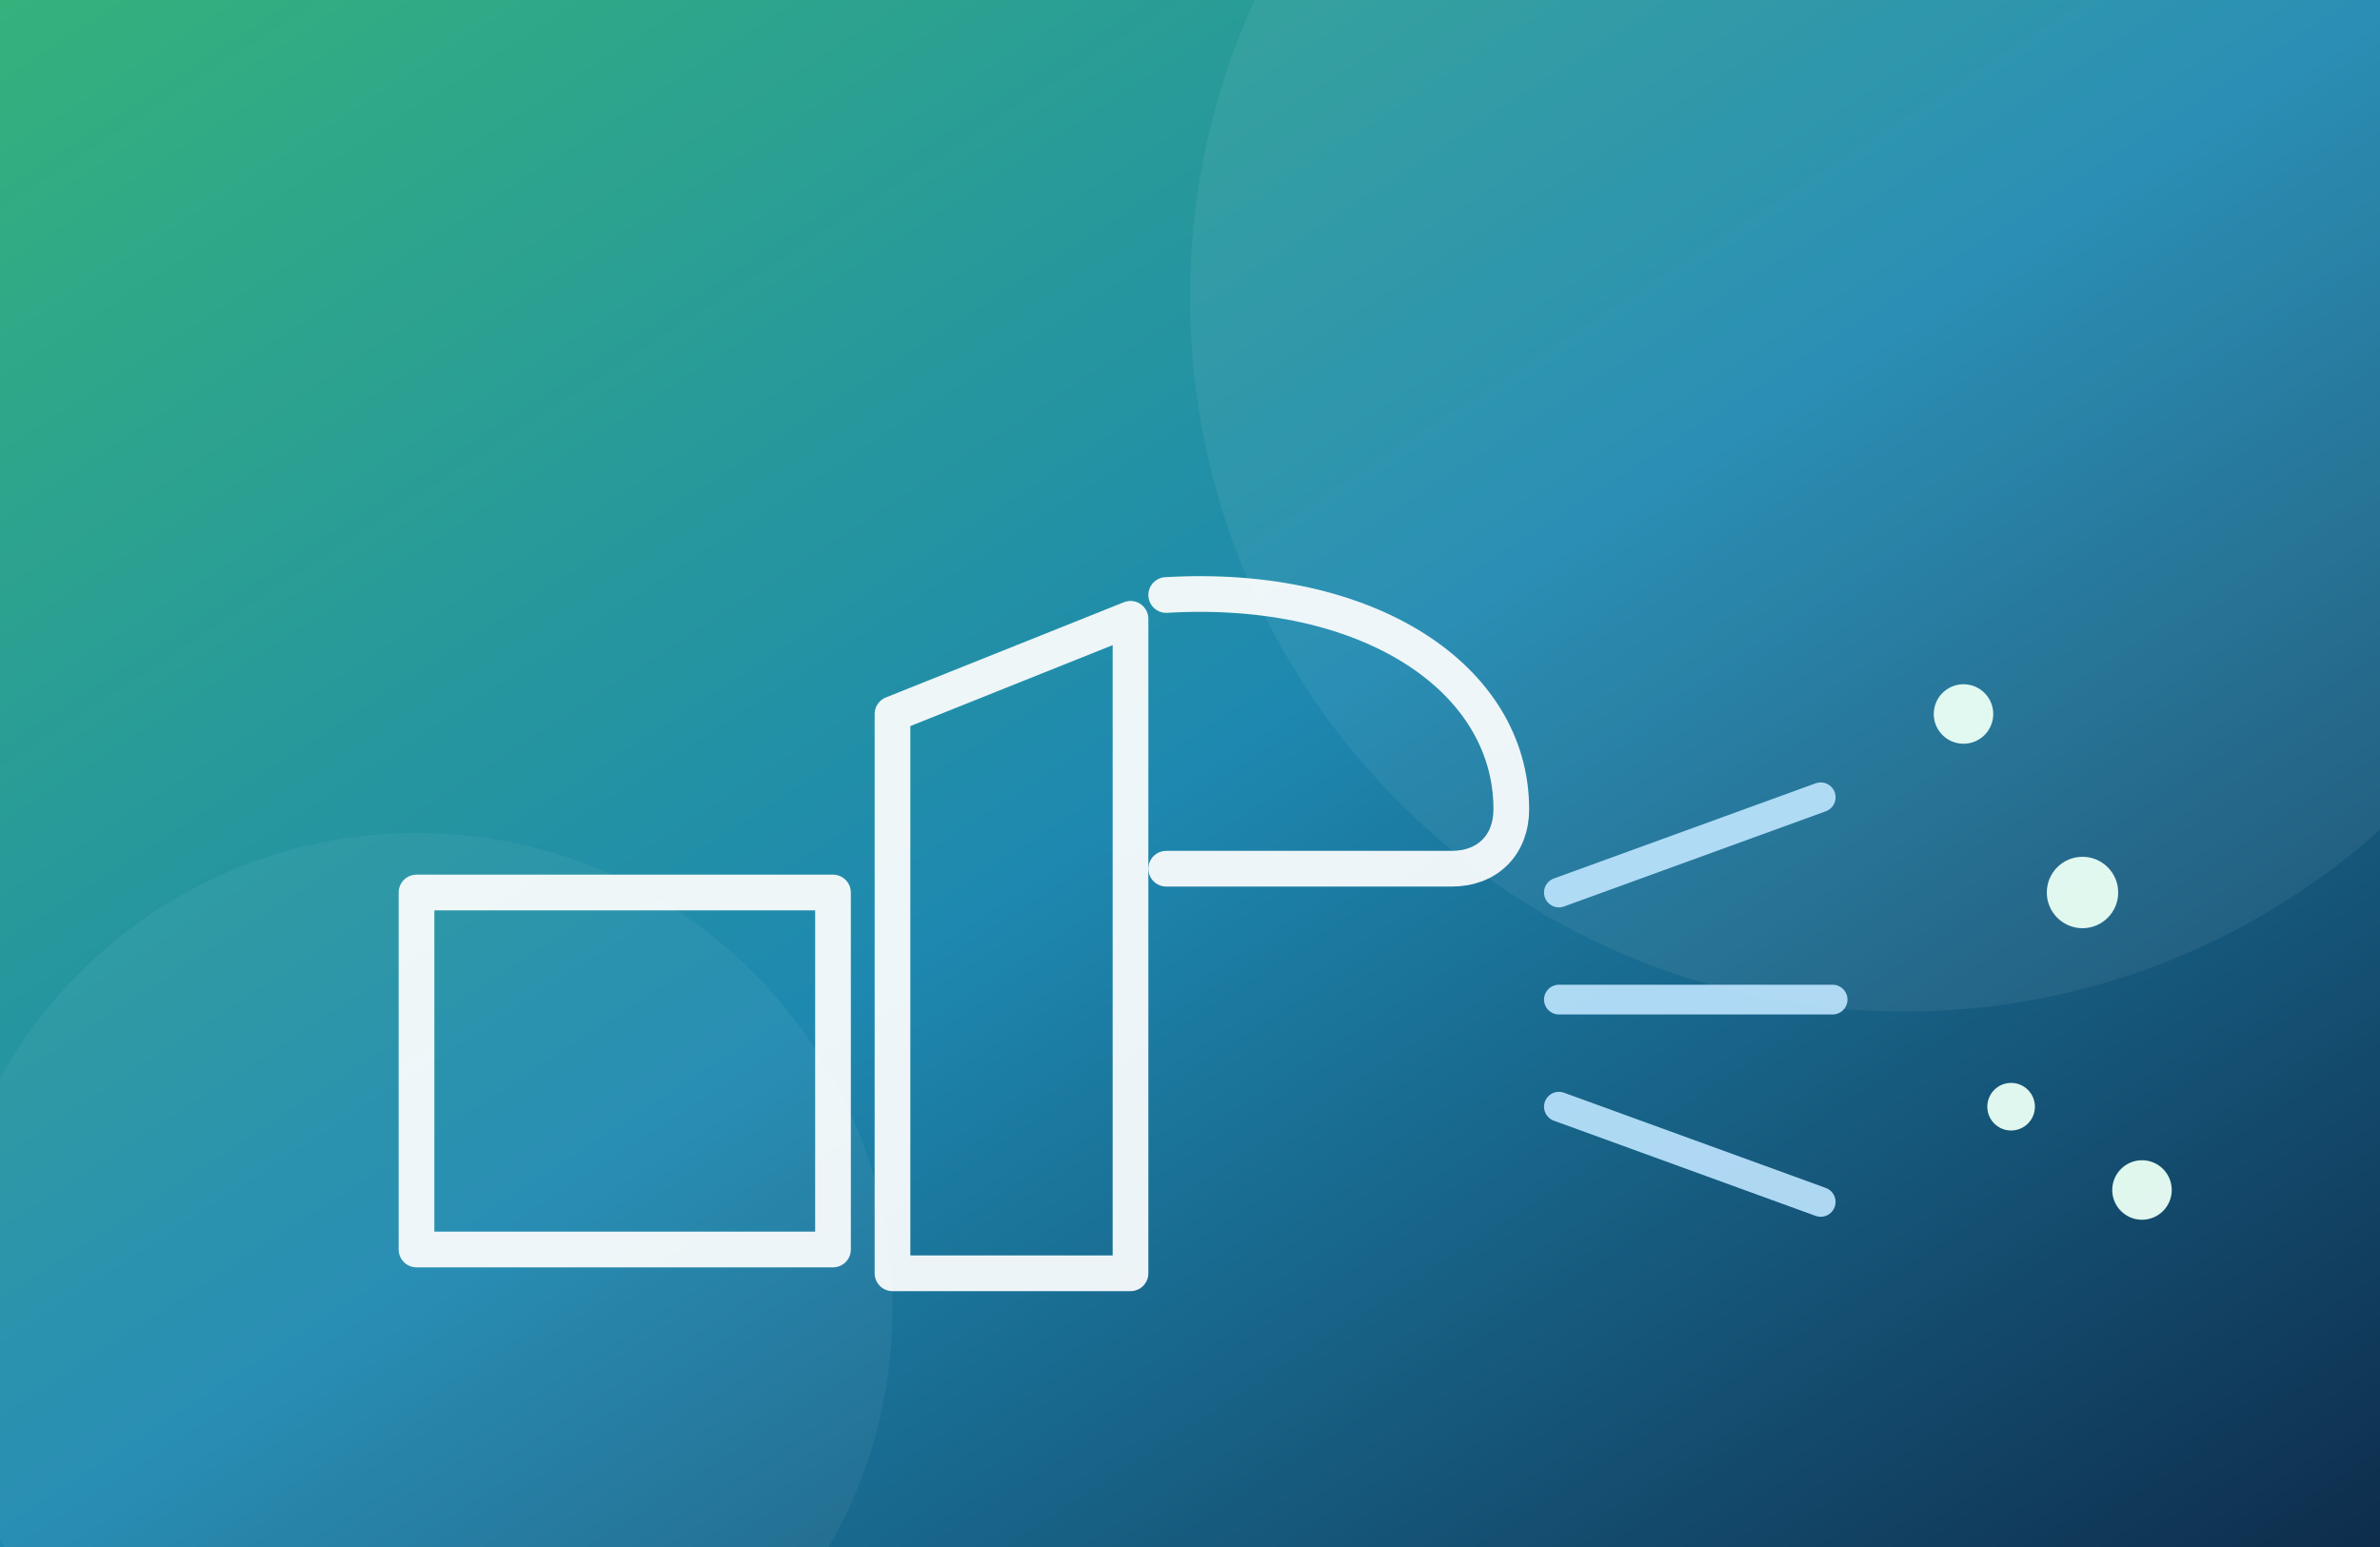
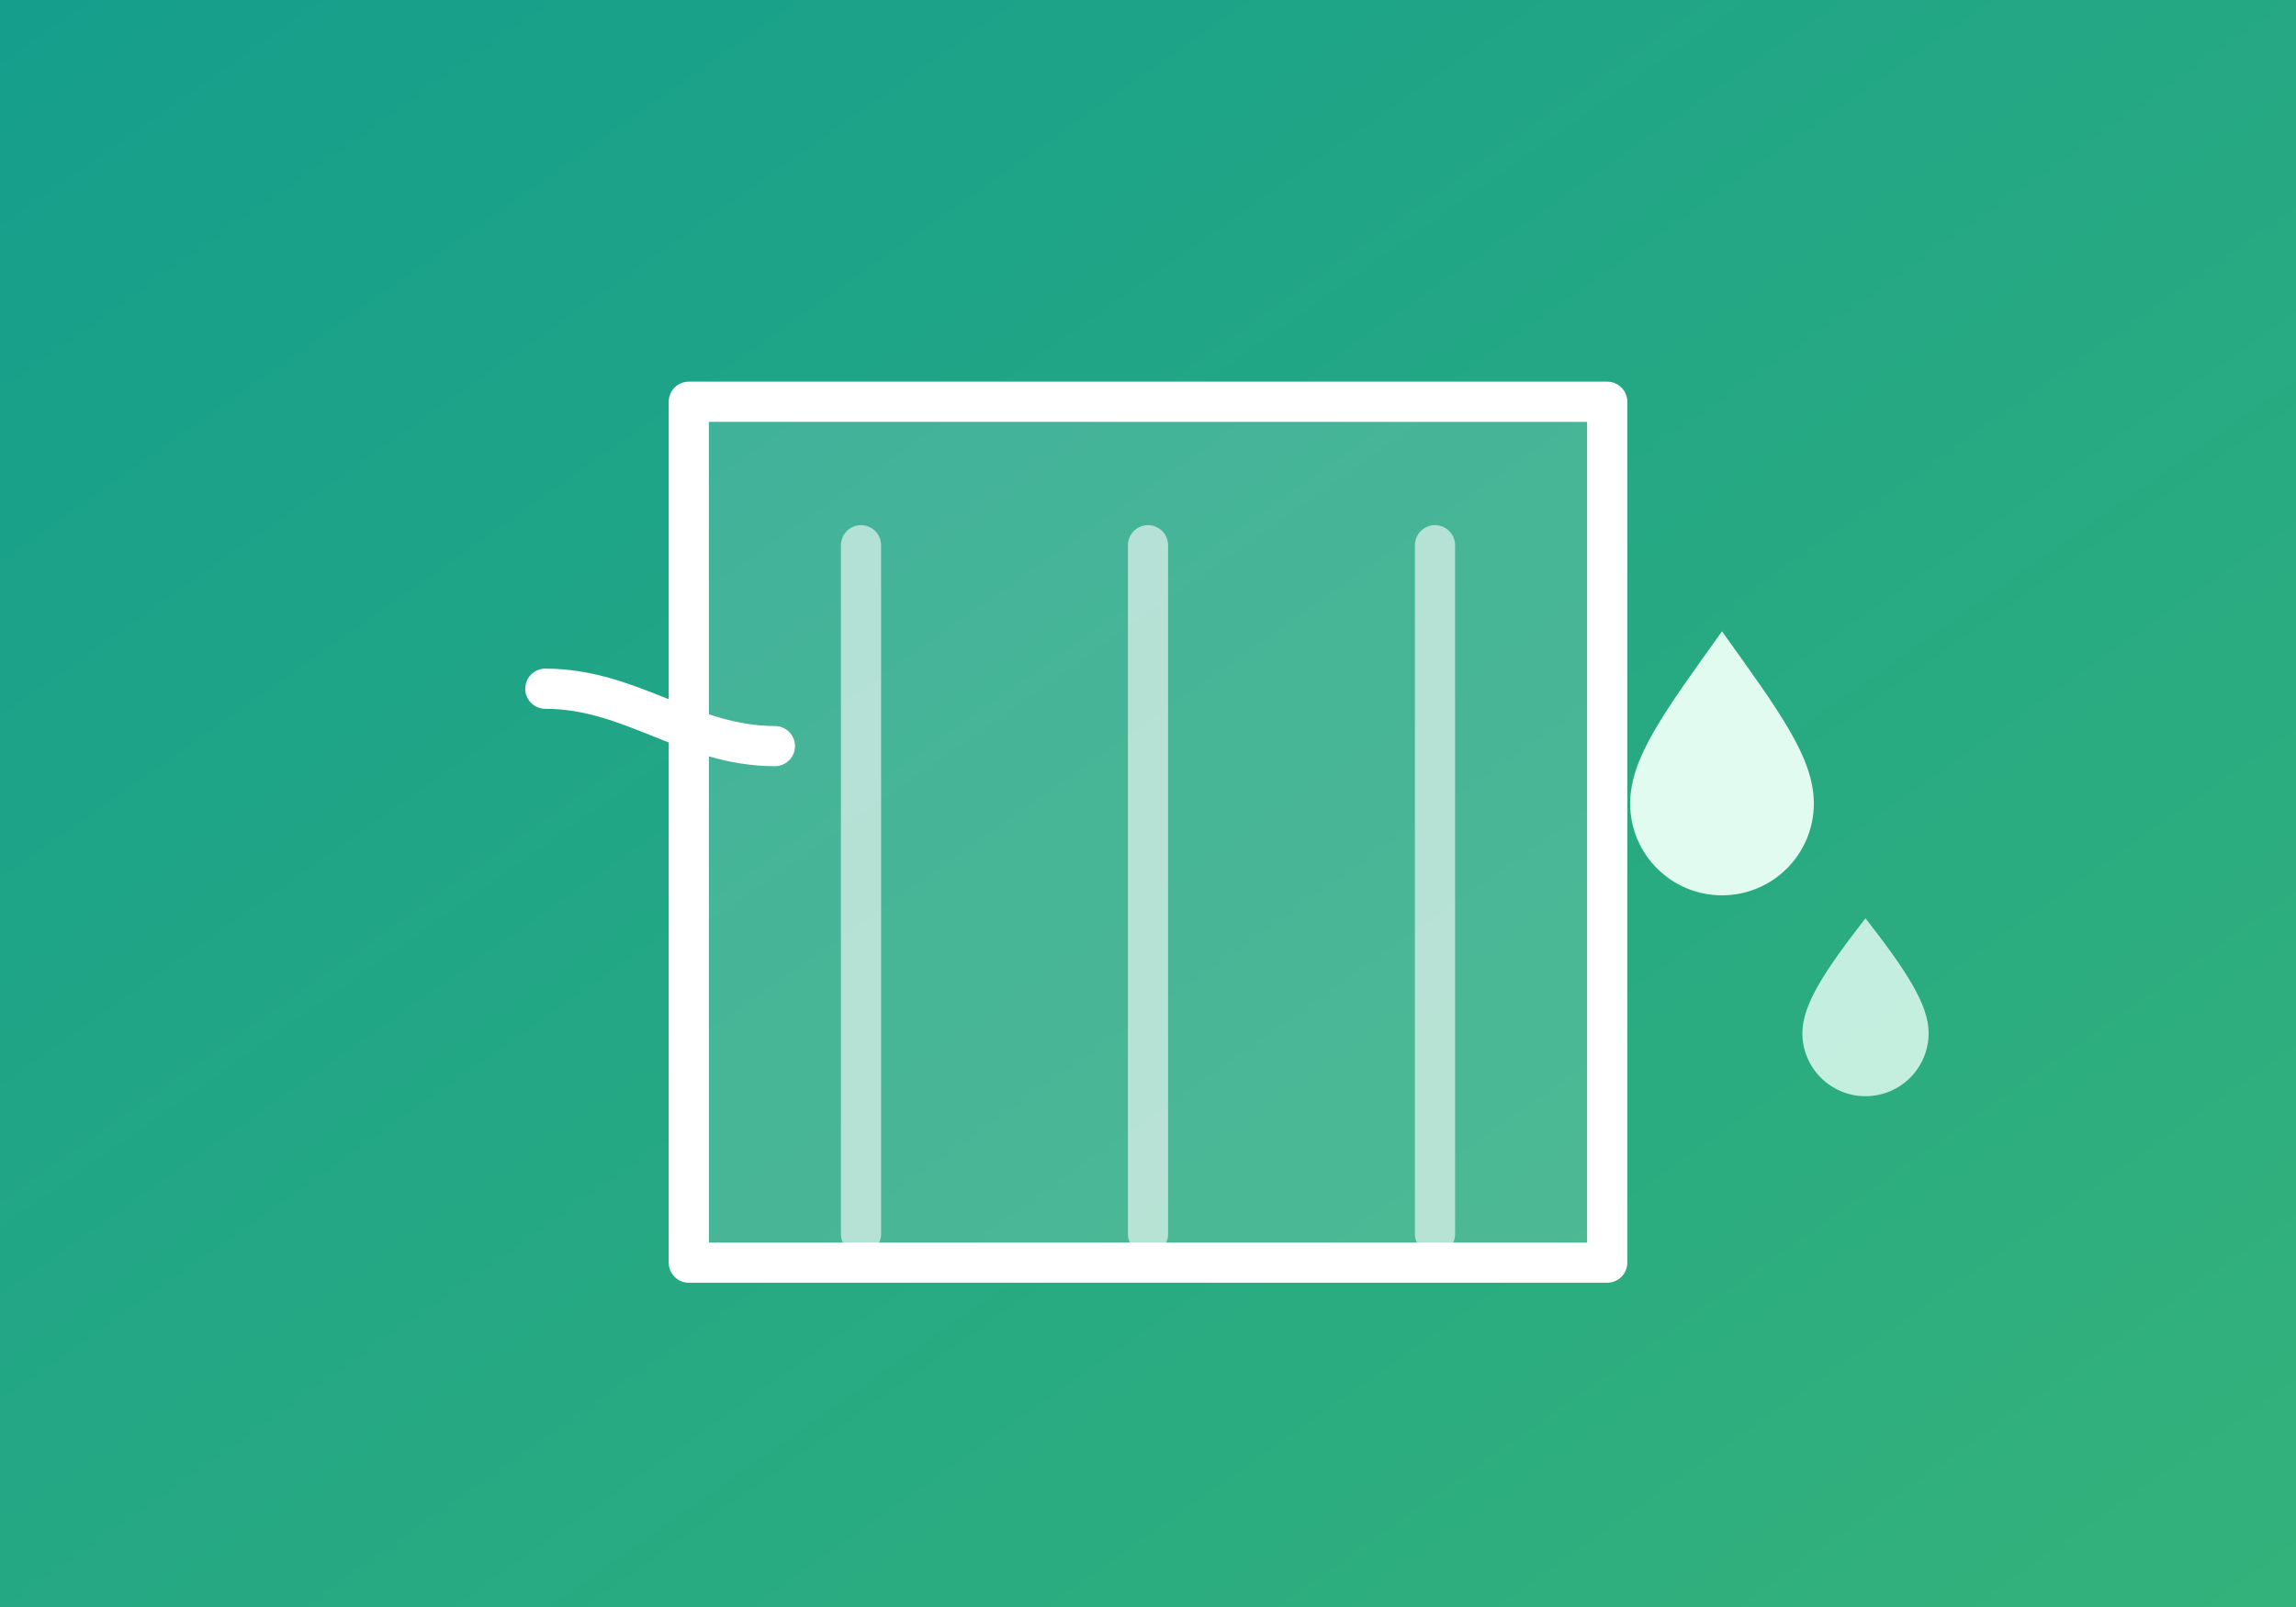
- <svg xmlns="http://www.w3.org/2000/svg" viewBox="0 0 400 260" role="img" aria-label="Soft washing illustration">
+ <svg xmlns="http://www.w3.org/2000/svg" viewBox="0 0 400 280" role="img" aria-label="Soft washing illustration">
  <defs>
-     <linearGradient id="gS" x1="0" y1="0" x2="1" y2="1">
-       <stop offset="0" stop-color="#34B27B" />
-       <stop offset=".5" stop-color="#1E88B0" />
-       <stop offset="1" stop-color="#0E2C4B" />
+     <linearGradient id="s" x1="0" y1="0" x2="1" y2="1">
+       <stop offset="0" stop-color="#159e8c" />
+       <stop offset="1" stop-color="#34B27B" />
    </linearGradient>
  </defs>
-   <rect width="400" height="260" fill="url(#gS)" />
-   <circle cx="320" cy="50" r="120" fill="#fff" opacity=".06" />
-   <circle cx="70" cy="220" r="80" fill="#fff" opacity=".05" />
-   <g fill="none" stroke="#ffffff" stroke-width="6" stroke-linecap="round" stroke-linejoin="round" opacity=".92">
-     <path d="M70 150 h70 v60 h-70 z" />
-     <path d="M150 120 l40 -16 v110 h-40 z" />
-     <path d="M196 100 c34 -2 58 14 58 36 c0 6 -4 10 -10 10 h-48" />
+   <rect width="400" height="280" fill="url(#s)" />
+   <g opacity=".16" fill="#fff">
+     <rect x="120" y="70" width="160" height="150" rx="6" />
  </g>
-   <g stroke="#bfe6ff" stroke-width="5" stroke-linecap="round" opacity=".9">
-     <path d="M262 150 l44 -16" />
-     <path d="M262 168 l46 0" />
-     <path d="M262 186 l44 16" />
+   <g fill="none" stroke="#fff" stroke-width="7" stroke-linecap="round" stroke-linejoin="round">
+     <path d="M150 95 L150 215 M200 95 L200 215 M250 95 L250 215" opacity=".6" />
+     <path d="M120 70 L280 70 L280 220 L120 220 Z" />
+     <path d="M95 120 C 110 120 120 130 135 130" />
  </g>
-   <g fill="#eafff5" opacity=".95">
-     <circle cx="330" cy="120" r="5" />
-     <circle cx="350" cy="150" r="6" />
-     <circle cx="338" cy="186" r="4" />
-     <circle cx="360" cy="200" r="5" />
+   <g fill="#eafff6">
+     <path d="M300 110 c10 14 16 22 16 30 a16 16 0 0 1-32 0 c0-8 6-16 16-30z" opacity=".95" />
+     <path d="M325 160 c7 9 11 15 11 20 a11 11 0 0 1-22 0 c0-5 4-11 11-20z" opacity=".8" />
  </g>
</svg>
